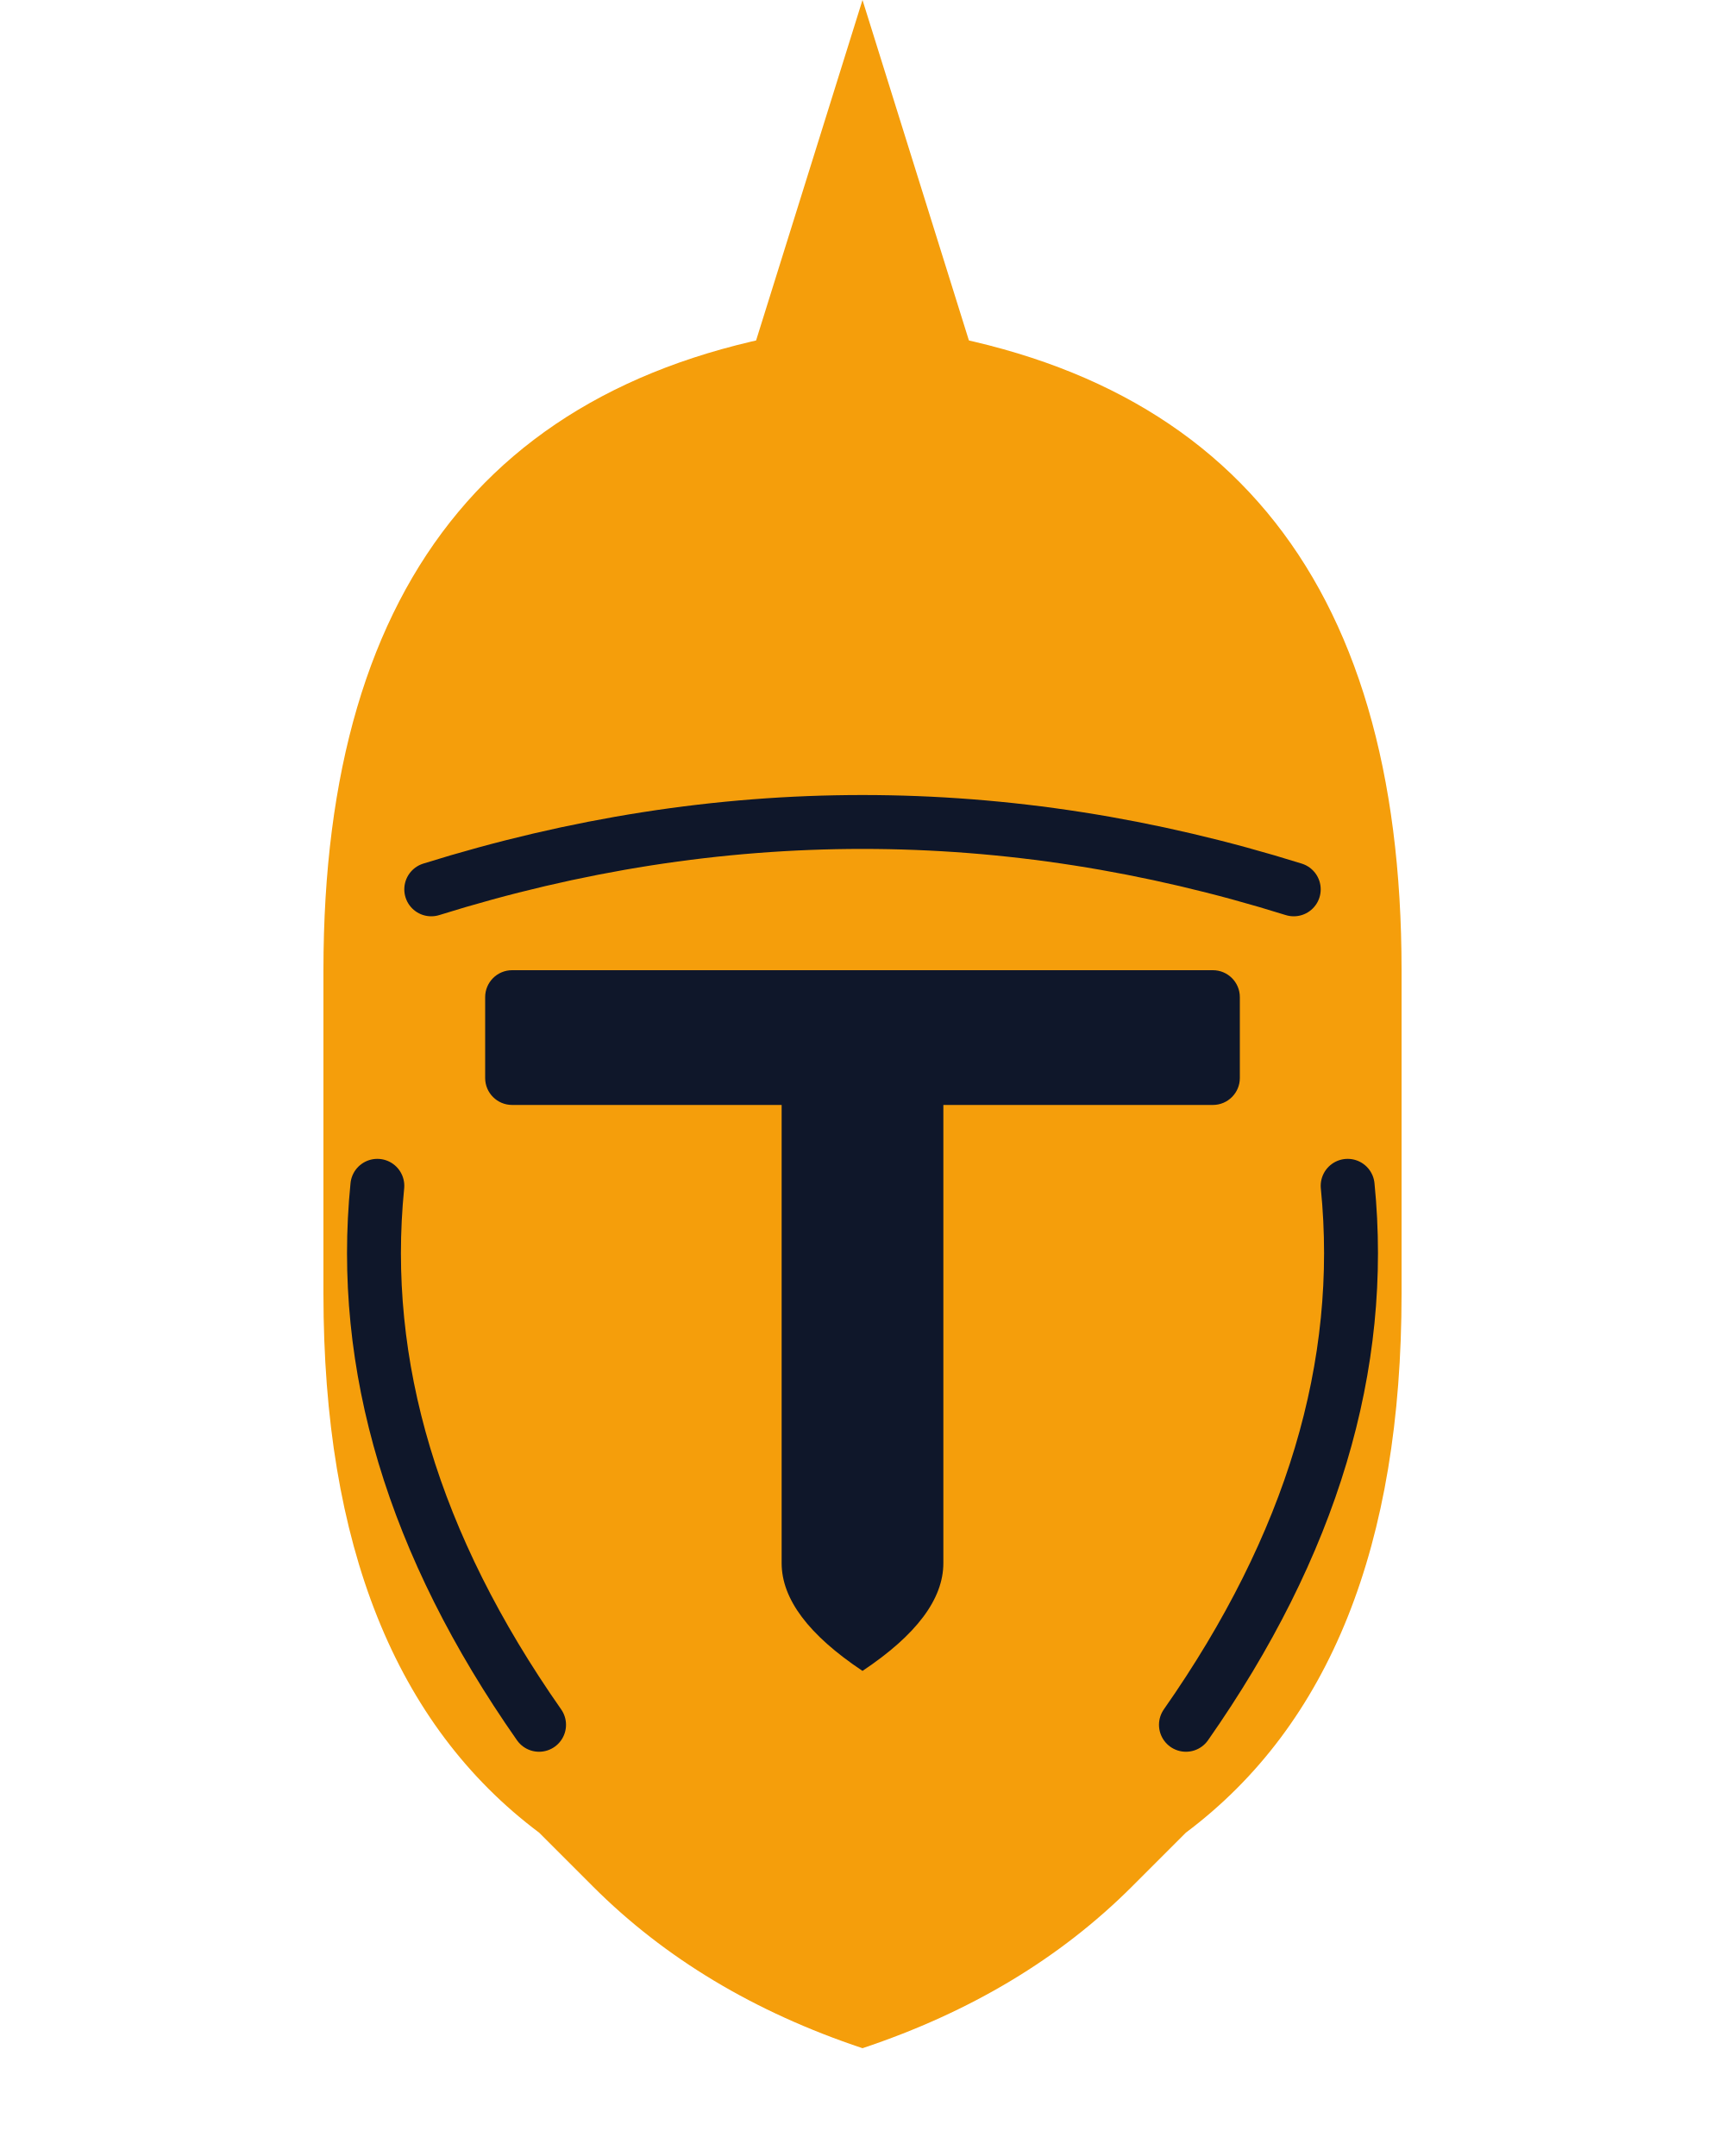
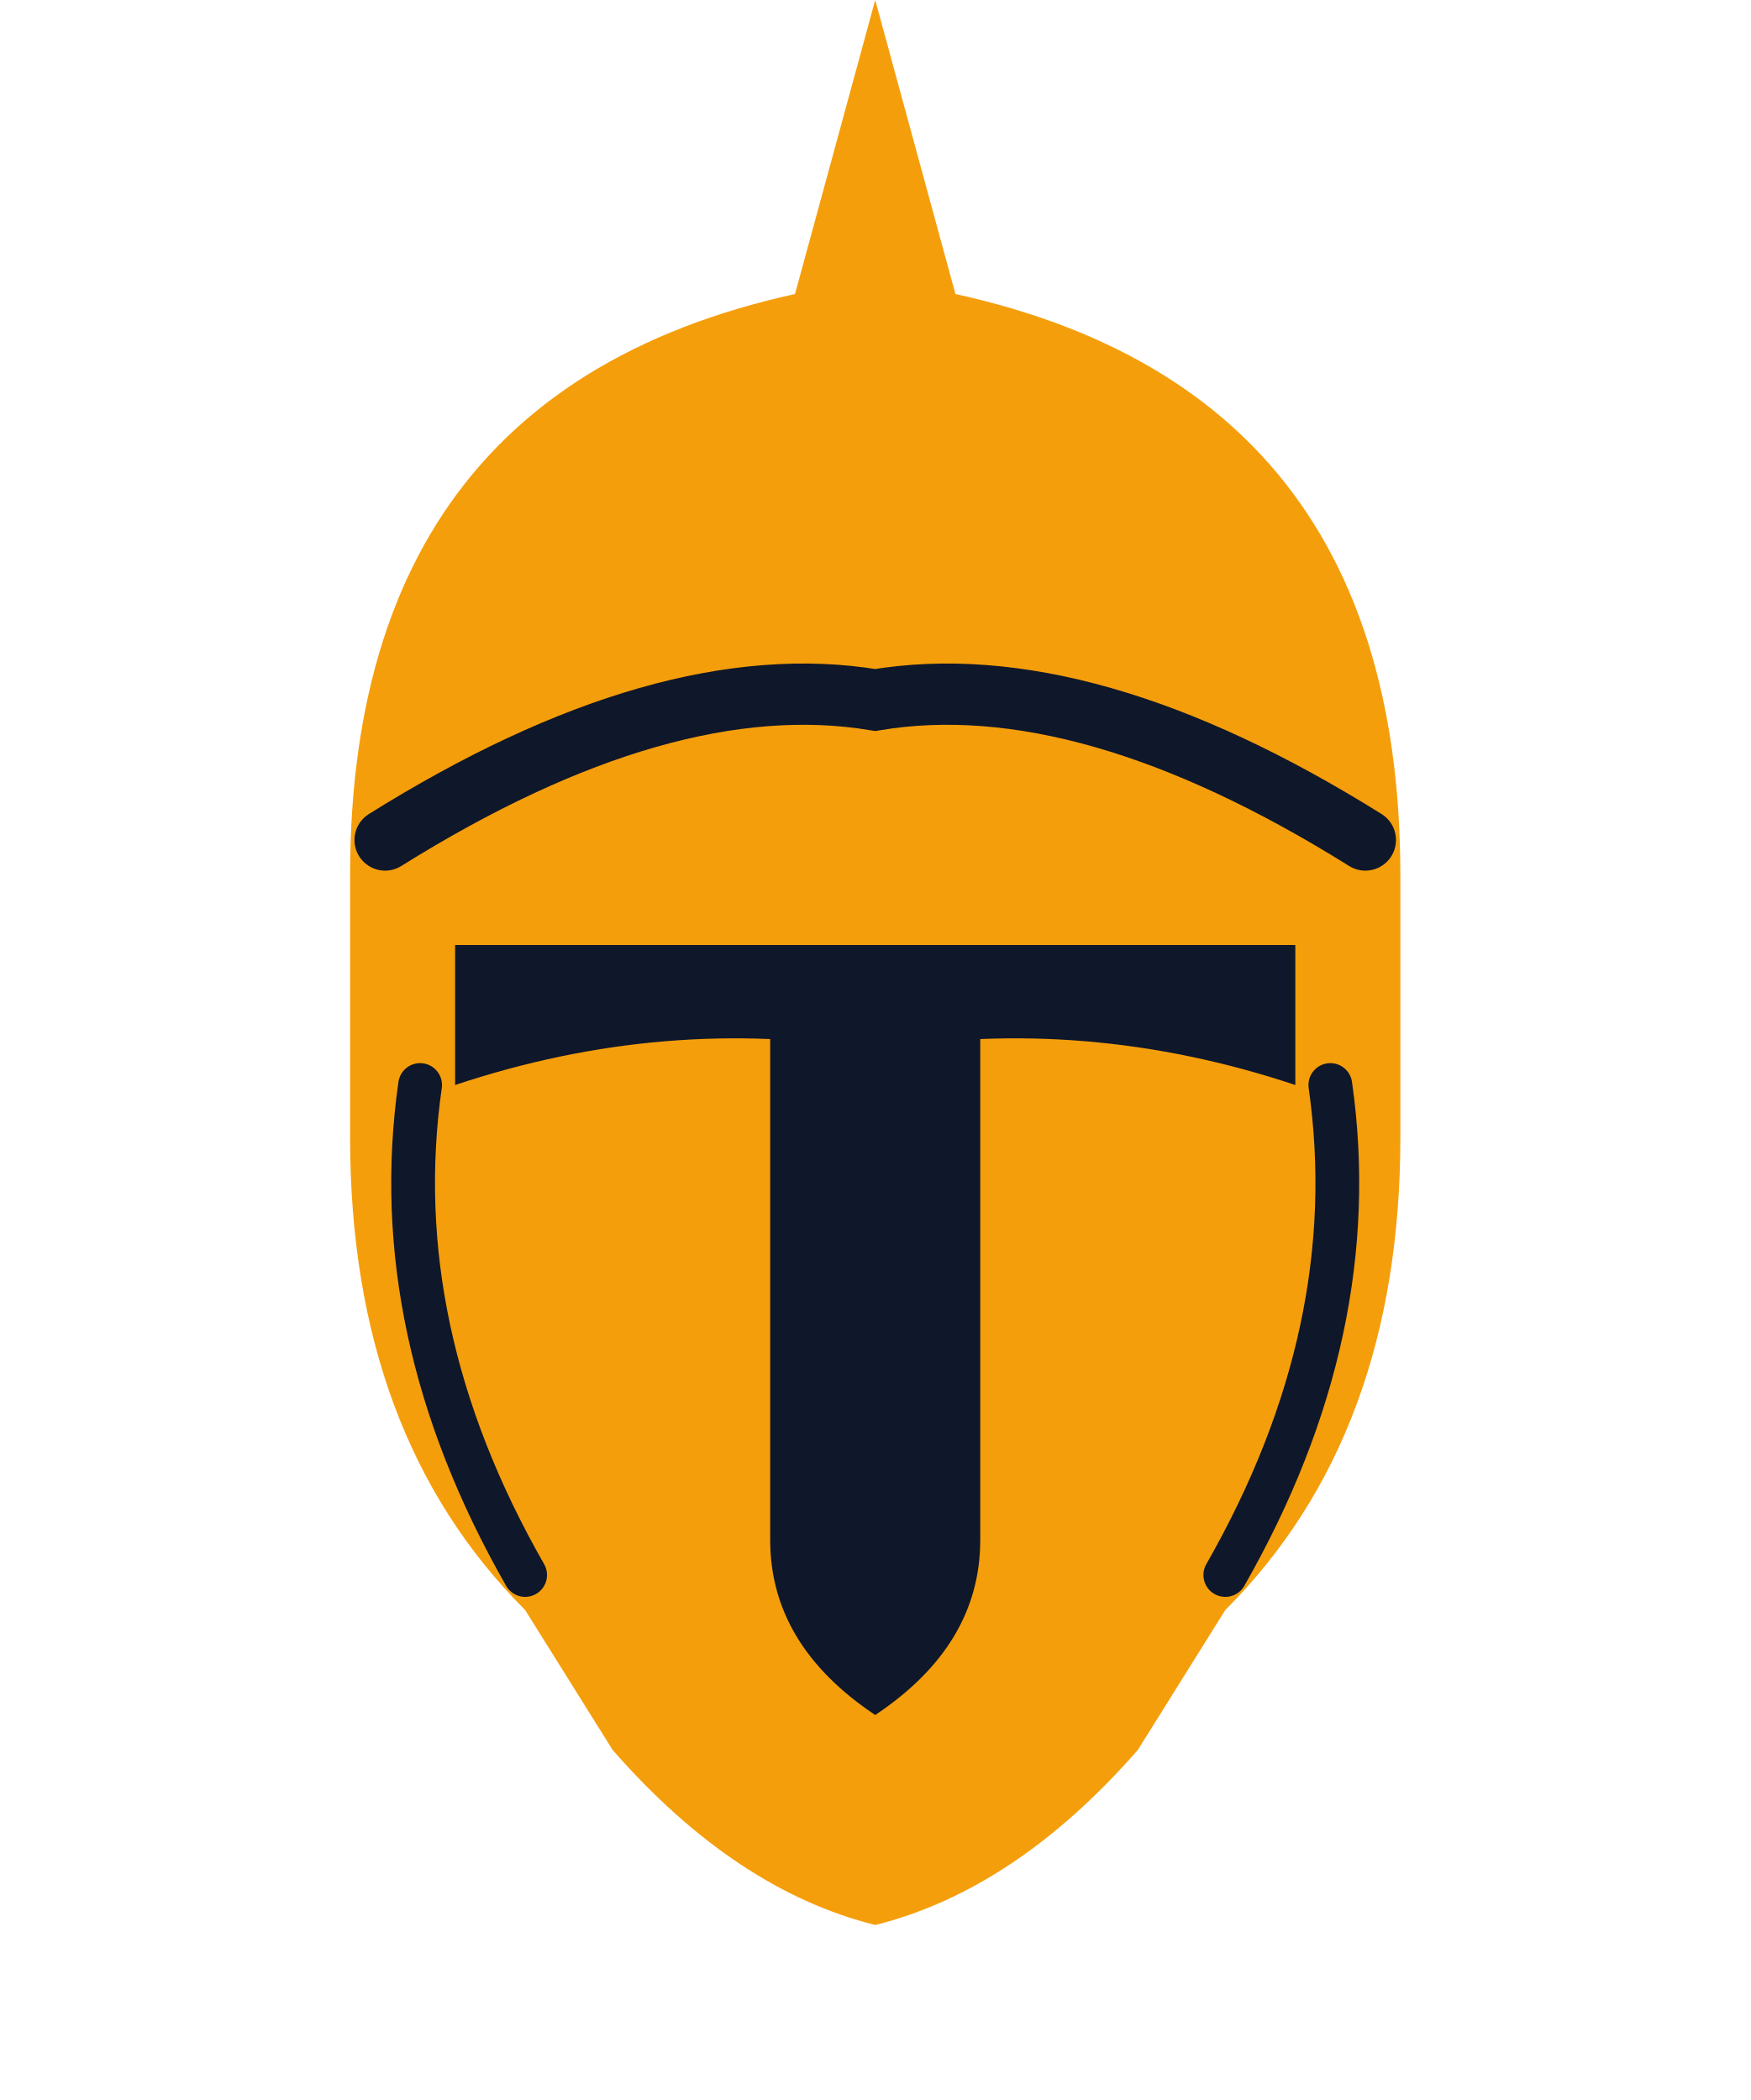
- <svg xmlns="http://www.w3.org/2000/svg" viewBox="0 0 64 80" fill="none">
-   <path d="M32 0 L27 16 Q32 13 37 16 Z" fill="#F59E0B" />
-   <path d="M12 36 Q12 14 32 12 Q52 14 52 36 L52 48 Q52 62 44 68 L42 70 Q38 74 32 76 Q26 74 22 70 L20 68 Q12 62 12 48 Z" fill="#F59E0B" />
-   <rect x="18" y="36" width="28" height="5" rx="1" fill="#0f172a" />
-   <path d="M29 36 L29 58 Q29 60 32 62 Q35 60 35 58 L35 36 Z" fill="#0f172a" />
-   <path d="M14 44 Q13 54 20 64" stroke="#0f172a" stroke-width="2" stroke-linecap="round" fill="none" />
-   <path d="M50 44 Q51 54 44 64" stroke="#0f172a" stroke-width="2" stroke-linecap="round" fill="none" />
-   <path d="M16 33 Q32 28 48 33" stroke="#0f172a" stroke-width="2" stroke-linecap="round" fill="none" />
+ <svg xmlns="http://www.w3.org/2000/svg" viewBox="0 0 100 120" fill="none">
+   <path d="M50 0 L44 22 Q50 18 56 22 Z" fill="#F59E0B" />
+   <path d="M20 50 Q20 20 50 16 Q80 20 80 50 L80 65 Q80 82 70 92 L65 100 Q58 108 50 110 Q42 108 35 100 L30 92 Q20 82 20 65 Z" fill="#F59E0B" />
+   <path d="M22 48 Q38 38 50 40 Q62 38 78 48" stroke="#0f172a" stroke-width="3.5" stroke-linecap="round" fill="none" />
+   <path d="M26 54 L74 54 L74 62 Q62 58 50 60 Q38 58 26 62 Z" fill="#0f172a" />
+   <path d="M44 54 L44 88 Q44 94 50 98 Q56 94 56 88 L56 54 Z" fill="#0f172a" />
+   <path d="M24 62 Q22 76 30 90" stroke="#0f172a" stroke-width="2.5" stroke-linecap="round" fill="none" />
+   <path d="M76 62 Q78 76 70 90" stroke="#0f172a" stroke-width="2.5" stroke-linecap="round" fill="none" />
</svg>
